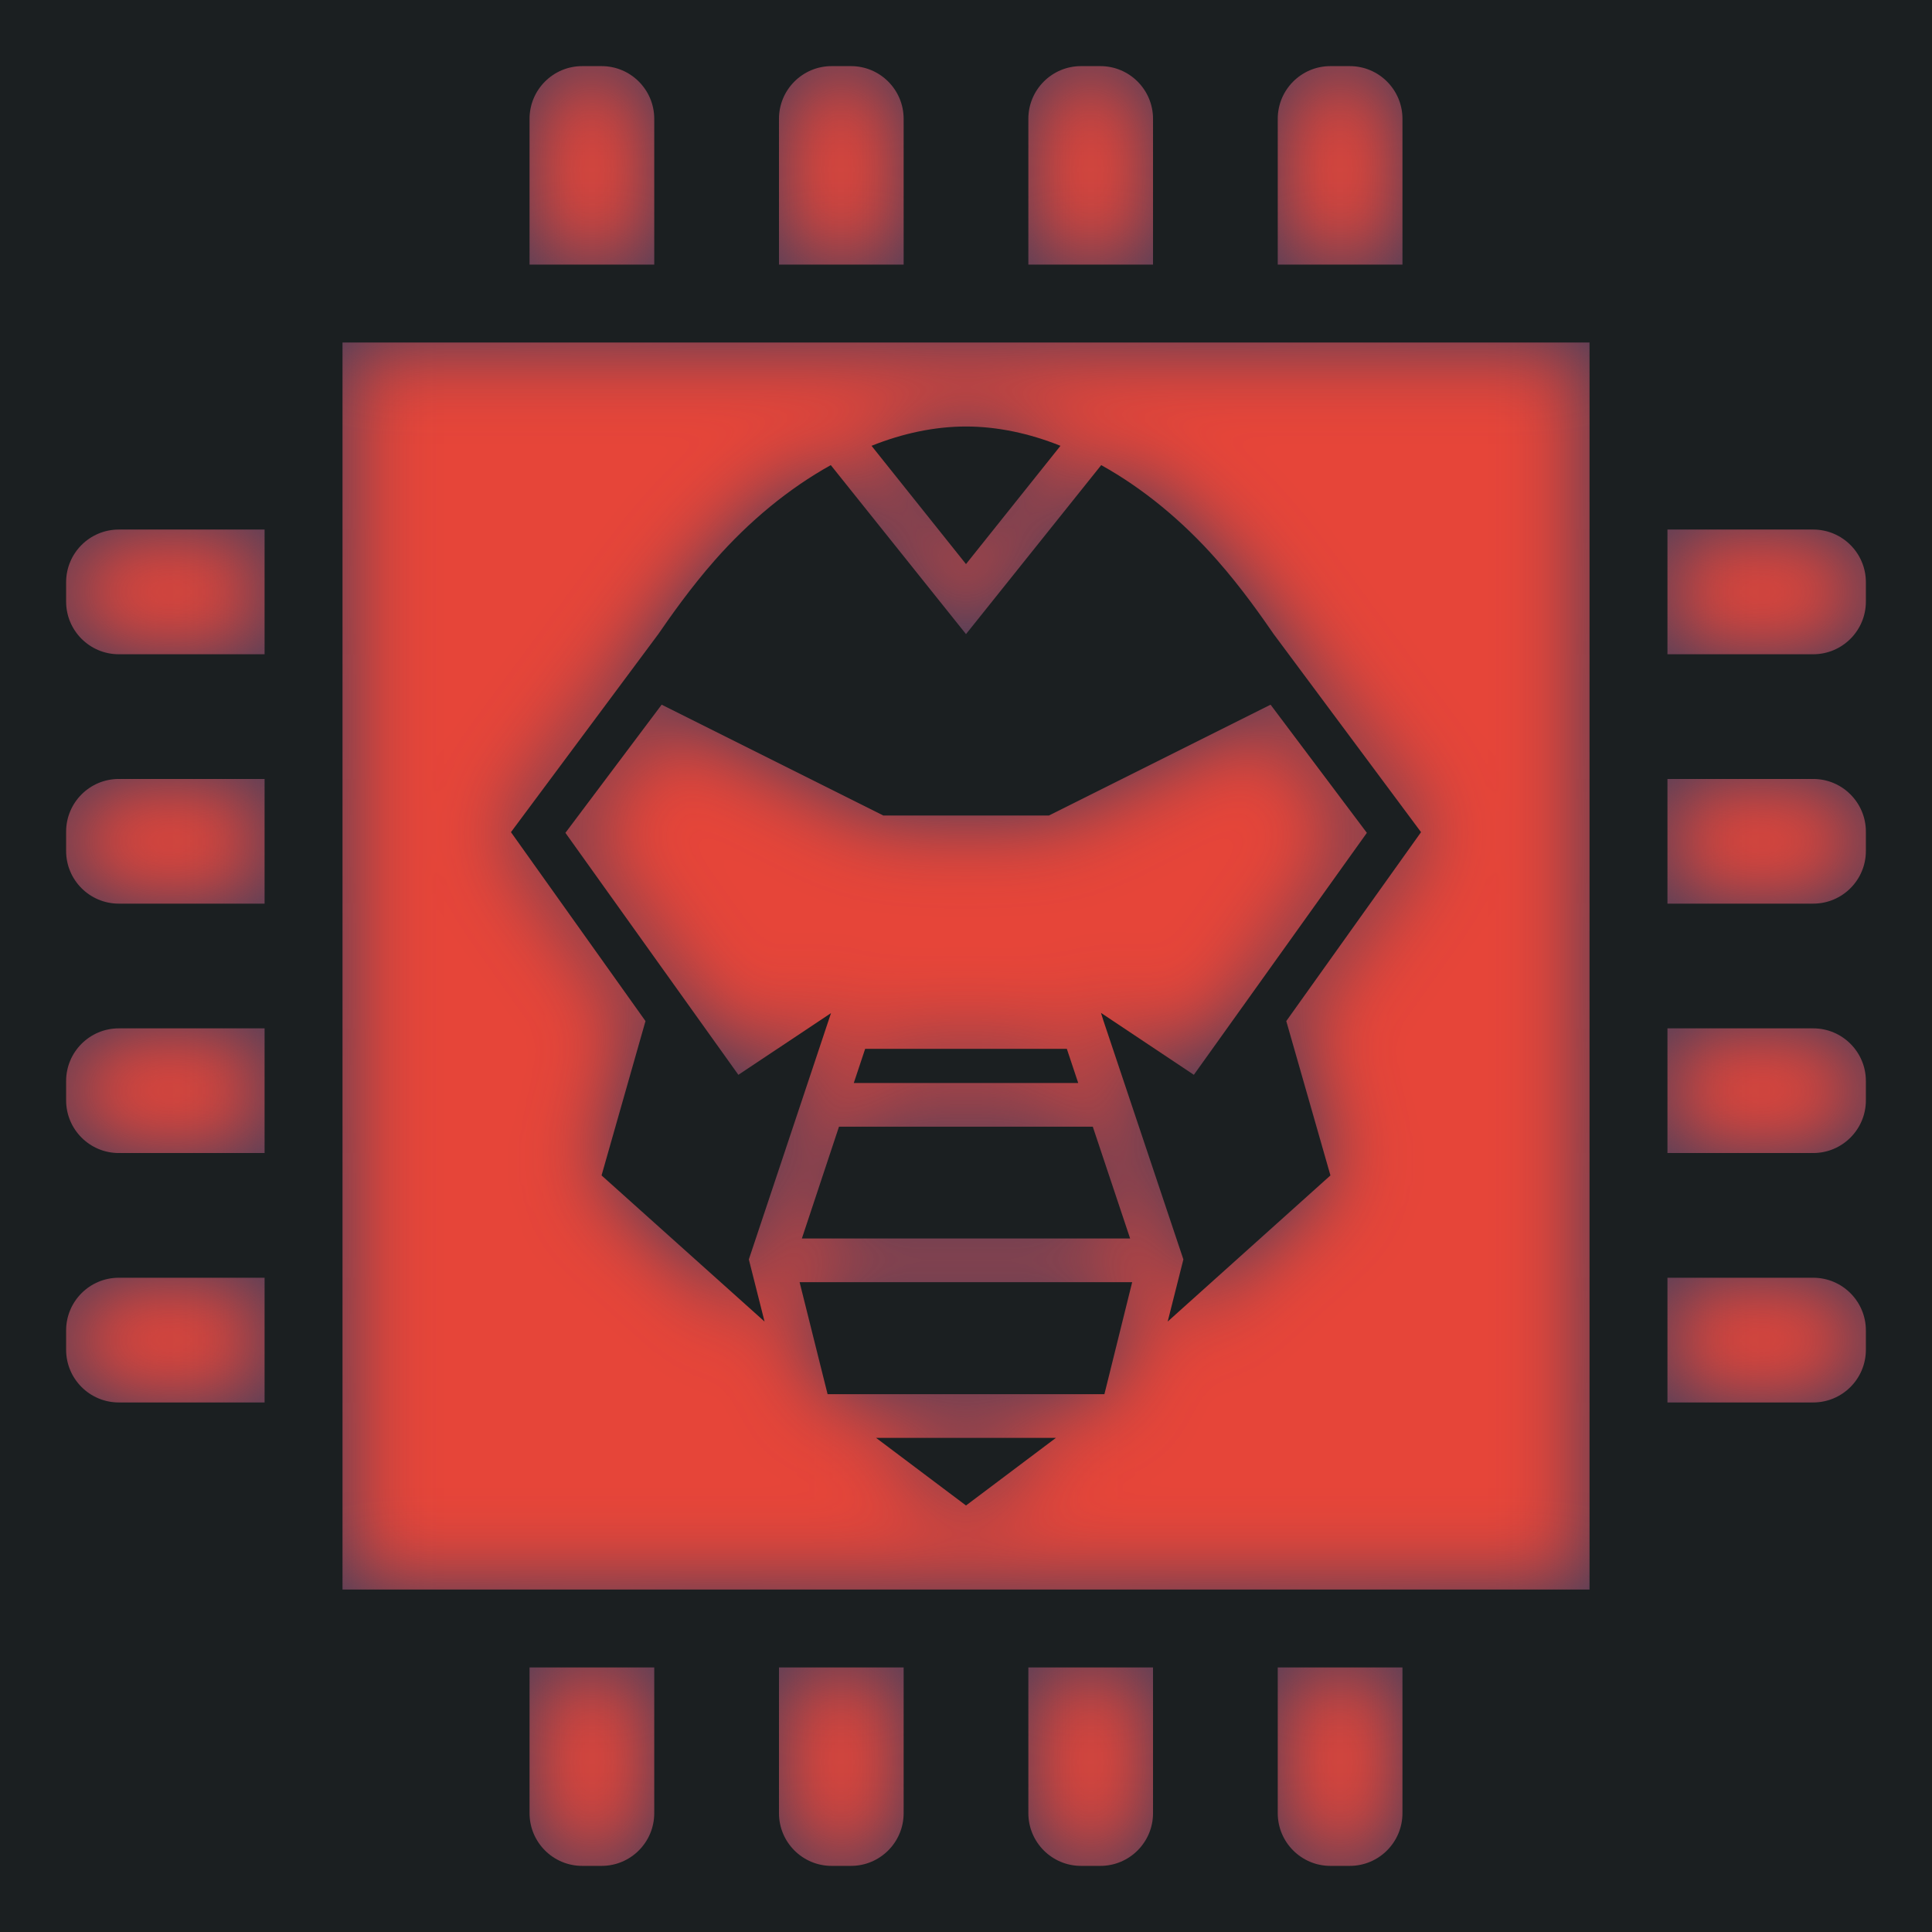
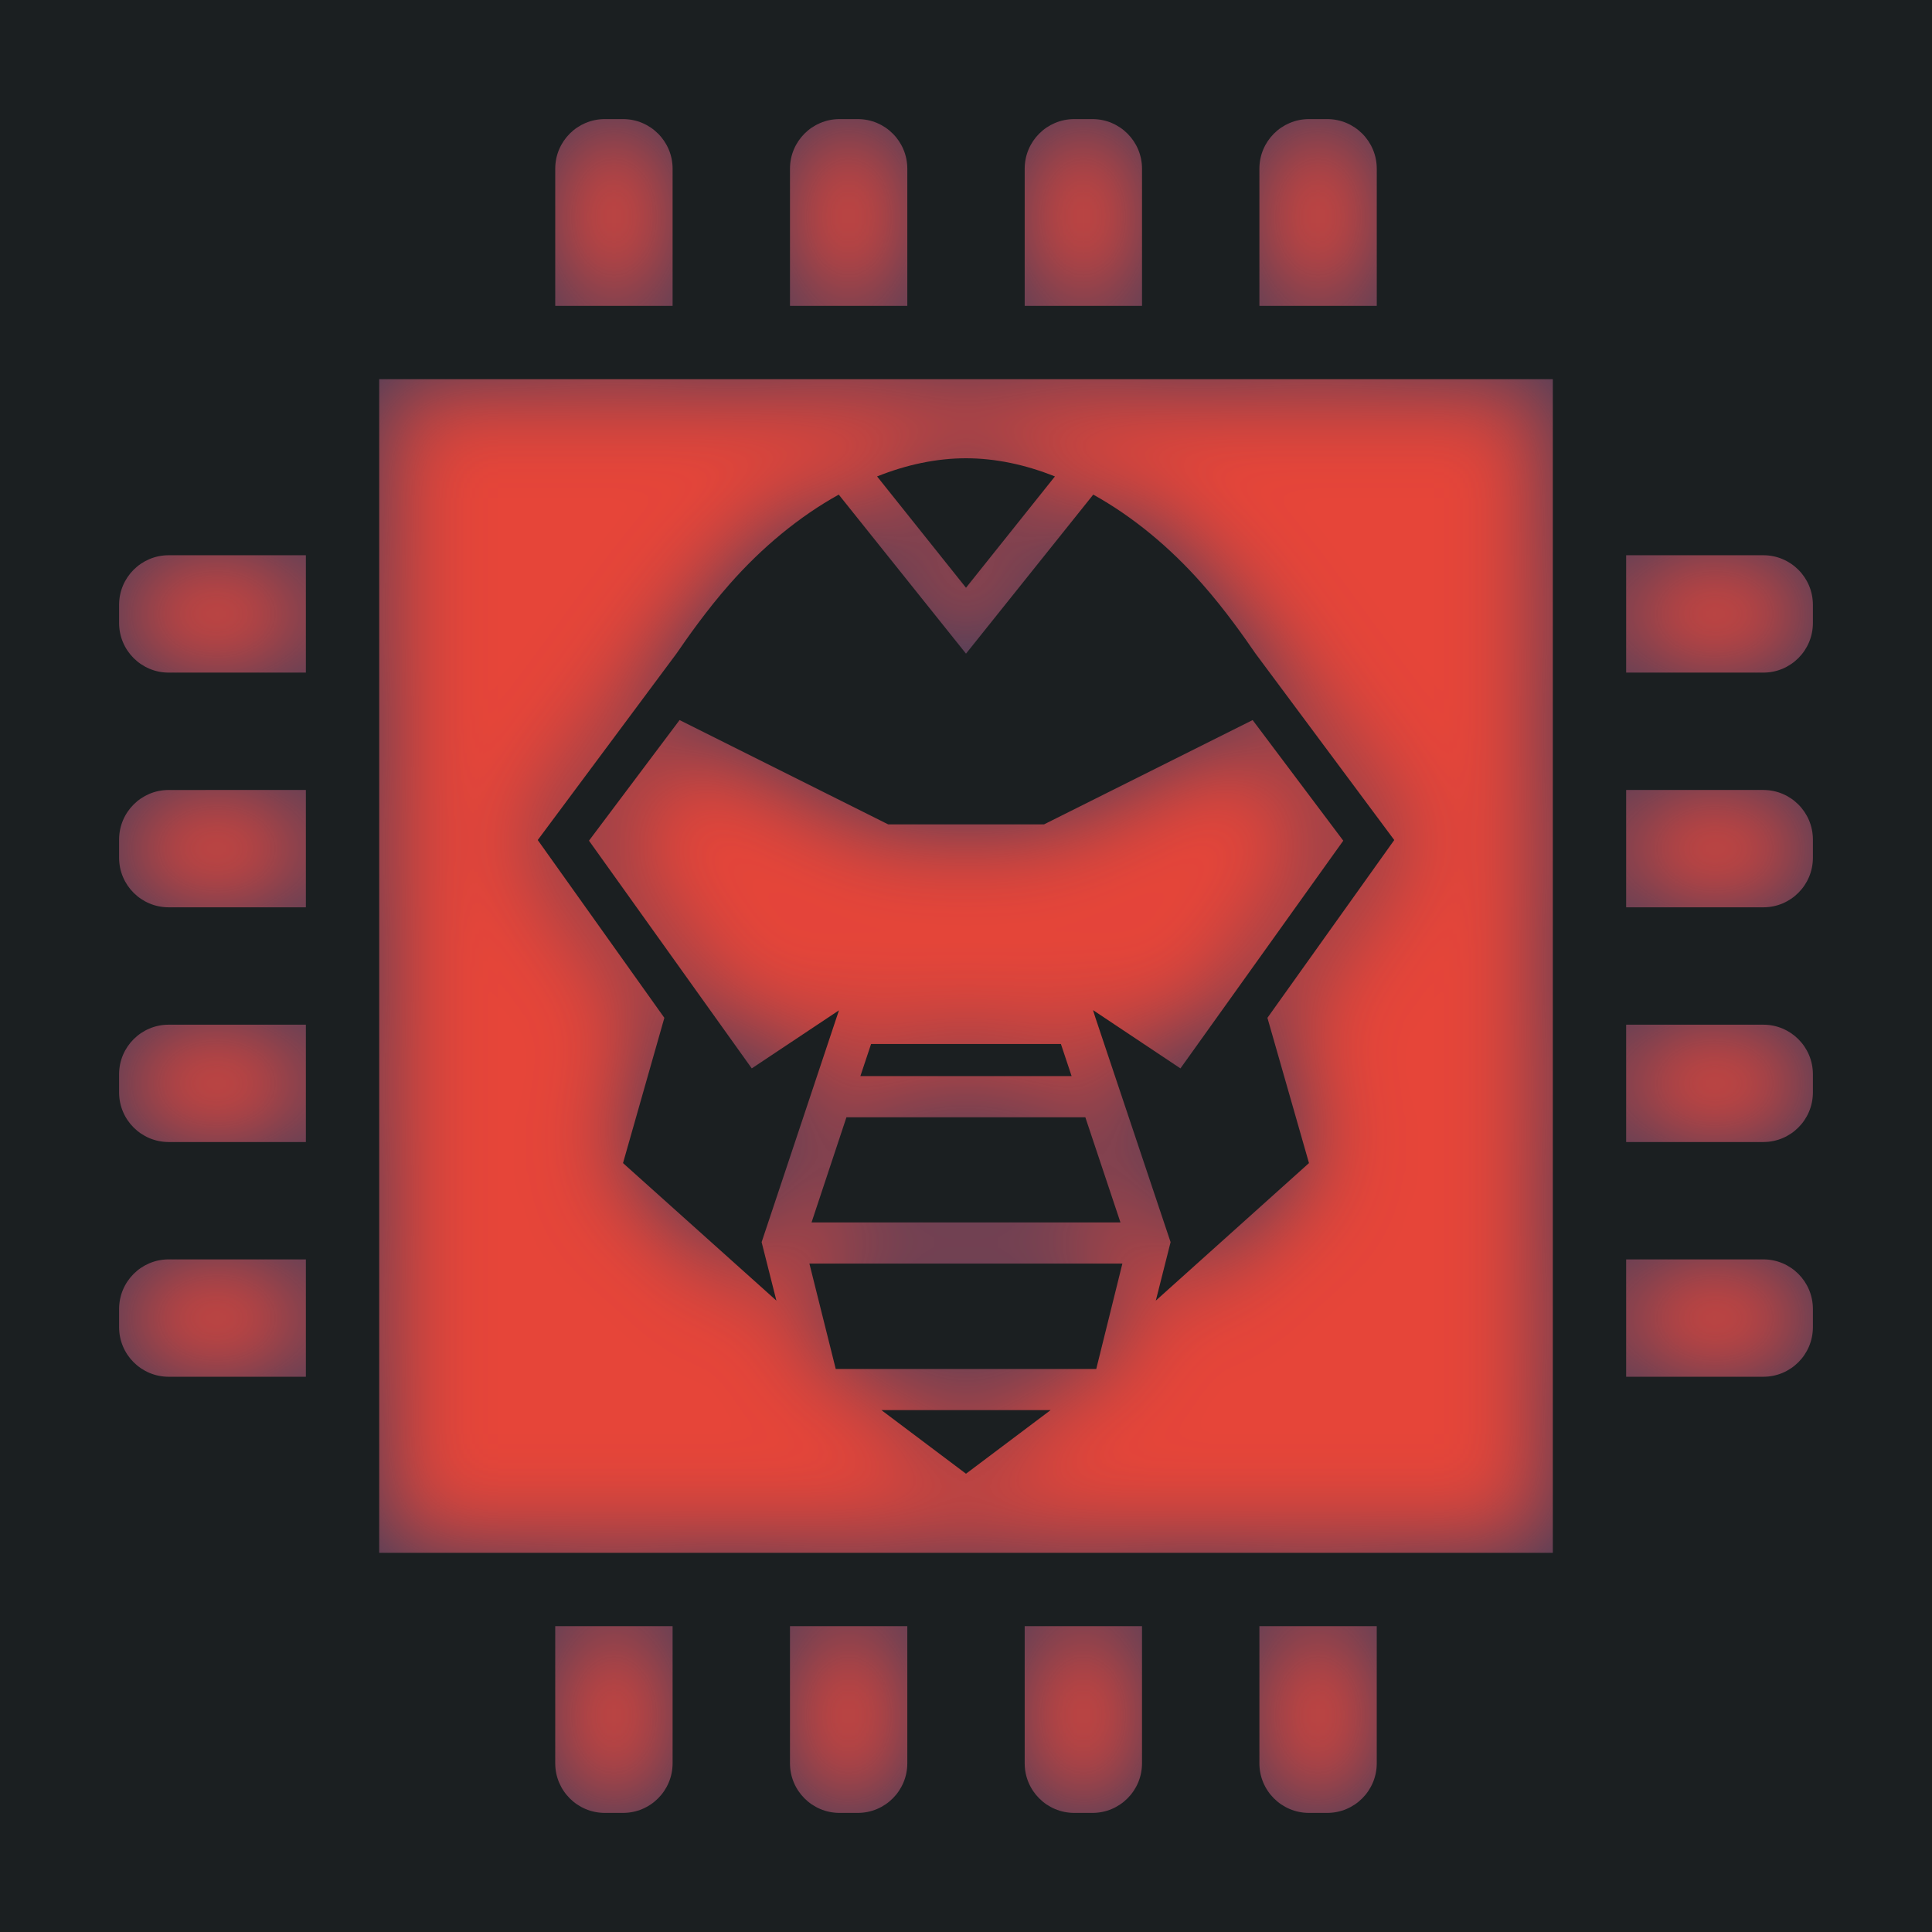
- <svg xmlns="http://www.w3.org/2000/svg" version="1.2" id="Layer_1" x="0px" y="0px" viewBox="-421 153 512 512" xml:space="preserve" width="512" height="512">
-   <defs id="defs7">
-     <filter style="color-interpolation-filters:sRGB;" id="filter980" x="-0.192" y="-0.155" width="1.374" height="1.301">
-       <feFlood flood-opacity="1" flood-color="rgb(58,63,94)" result="flood" id="feFlood970" />
-       <feComposite in="flood" in2="SourceGraphic" operator="out" result="composite1" id="feComposite972" />
-       <feGaussianBlur in="composite1" stdDeviation="15" result="blur" id="feGaussianBlur974" />
-       <feOffset dx="0" dy="0" result="offset" id="feOffset976" />
-       <feComposite in="offset" in2="SourceGraphic" operator="atop" result="composite2" id="feComposite978" />
-     </filter>
-     <filter style="color-interpolation-filters:sRGB;" id="filter1066" x="-0.059" y="-0.048" width="1.119" height="1.096">
-       <feFlood flood-opacity="1" flood-color="rgb(58,63,94)" result="flood" id="feFlood1056" />
-       <feComposite in="flood" in2="SourceGraphic" operator="out" result="composite1" id="feComposite1058" />
-       <feGaussianBlur in="composite1" stdDeviation="9.788" result="blur" id="feGaussianBlur1060" />
-       <feOffset dx="0" dy="0" result="offset" id="feOffset1062" />
-       <feComposite in="offset" in2="SourceGraphic" operator="atop" result="composite2" id="feComposite1064" />
-     </filter>
-     <filter style="color-interpolation-filters:sRGB;" id="filter3800" x="-0.061" y="-0.061" width="1.123" height="1.123">
-       <feFlood flood-opacity="1" flood-color="rgb(58,63,94)" result="flood" id="feFlood3790" />
-       <feComposite in="flood" in2="SourceGraphic" operator="out" result="composite1" id="feComposite3792" />
-       <feGaussianBlur in="composite1" stdDeviation="12.098" result="blur" id="feGaussianBlur3794" />
-       <feOffset dx="0" dy="0" result="offset" id="feOffset3796" />
-       <feComposite in="offset" in2="SourceGraphic" operator="atop" result="composite2" id="feComposite3798" />
-     </filter>
-     <filter style="color-interpolation-filters:sRGB;" id="filter4260" x="-0.057" y="-0.057" width="1.113" height="1.113">
-       <feFlood flood-opacity="1" flood-color="rgb(58,63,94)" result="flood" id="feFlood4250" />
-       <feComposite in="flood" in2="SourceGraphic" operator="out" result="composite1" id="feComposite4252" />
-       <feGaussianBlur in="composite1" stdDeviation="12.1" result="blur" id="feGaussianBlur4254" />
-       <feOffset dx="0" dy="0" result="offset" id="feOffset4256" />
-       <feComposite in="offset" in2="SourceGraphic" operator="atop" result="composite2" id="feComposite4258" />
-     </filter>
-     <filter style="color-interpolation-filters:sRGB;" id="filter893" x="-0.099" y="-0.077" width="1.198" height="1.153">
-       <feFlood flood-opacity="1" flood-color="rgb(58,63,94)" result="flood" id="feFlood883" />
-       <feComposite in="flood" in2="SourceGraphic" operator="out" result="composite1" id="feComposite885" />
-       <feGaussianBlur in="composite1" stdDeviation="15" result="blur" id="feGaussianBlur887" />
-       <feOffset dx="0" dy="0" result="offset" id="feOffset889" />
-       <feComposite in="offset" in2="SourceGraphic" operator="atop" result="composite2" id="feComposite891" />
-     </filter>
-     <filter style="color-interpolation-filters:sRGB;" id="filter893-7" x="-0.16" y="-0.161" width="1.312" height="1.314">
-       <feFlood flood-opacity="1" flood-color="rgb(58,63,94)" result="flood" id="feFlood883-7" />
-       <feComposite in="flood" in2="SourceGraphic" operator="out" result="composite1" id="feComposite885-5" />
-       <feGaussianBlur in="composite1" stdDeviation="15" result="blur" id="feGaussianBlur887-4" />
-       <feOffset dx="0" dy="0" result="offset" id="feOffset889-8" />
-       <feComposite in="offset" in2="SourceGraphic" operator="atop" result="composite2" id="feComposite891-1" />
-     </filter>
-     <filter style="color-interpolation-filters:sRGB;" id="filter937" x="-0.075" y="-0.075" width="1.149" height="1.15">
-       <feFlood flood-opacity="1" flood-color="rgb(58,63,94)" result="flood" id="feFlood927" />
-       <feComposite in="flood" in2="SourceGraphic" operator="out" result="composite1" id="feComposite929" />
-       <feGaussianBlur in="composite1" stdDeviation="14.772" result="blur" id="feGaussianBlur931" />
-       <feOffset dx="0" dy="0" result="offset" id="feOffset933" />
-       <feComposite in="offset" in2="SourceGraphic" operator="atop" result="composite2" id="feComposite935" />
-     </filter>
-     <filter style="color-interpolation-filters:sRGB;" id="filter887" x="-0.161" y="-0.162" width="1.313" height="1.316">
-       <feFlood flood-opacity="1" flood-color="rgb(58,63,94)" result="flood" id="feFlood877" />
-       <feComposite in="flood" in2="SourceGraphic" operator="out" result="composite1" id="feComposite879" />
-       <feGaussianBlur in="composite1" stdDeviation="15" result="blur" id="feGaussianBlur881" />
-       <feOffset dx="0" dy="0" result="offset" id="feOffset883" />
-       <feComposite in="offset" in2="SourceGraphic" operator="atop" result="composite2" id="feComposite885-2" />
-     </filter>
-     <filter style="color-interpolation-filters:sRGB;" id="filter937-8" x="-0.059" y="-0.06" width="1.119" height="1.12">
-       <feFlood flood-opacity="1" flood-color="rgb(58,63,94)" result="flood" id="feFlood927-9" />
-       <feComposite in="flood" in2="SourceGraphic" operator="out" result="composite1" id="feComposite929-3" />
-       <feGaussianBlur in="composite1" stdDeviation="11.723" result="blur" id="feGaussianBlur931-6" />
-       <feOffset dx="0" dy="0" result="offset" id="feOffset933-8" />
-       <feComposite in="offset" in2="SourceGraphic" operator="atop" result="composite2" id="feComposite935-0" />
-     </filter>
-     <filter style="color-interpolation-filters:sRGB;" id="filter893-1" x="-0.162" y="-0.161" width="1.315" height="1.314">
-       <feFlood flood-opacity="1" flood-color="rgb(58,63,94)" result="flood" id="feFlood883-0" />
-       <feComposite in="flood" in2="SourceGraphic" operator="out" result="composite1" id="feComposite885-51" />
-       <feGaussianBlur in="composite1" stdDeviation="15" result="blur" id="feGaussianBlur887-1" />
-       <feOffset dx="0" dy="0" result="offset" id="feOffset889-0" />
-       <feComposite in="offset" in2="SourceGraphic" operator="atop" result="composite2" id="feComposite891-8" />
-     </filter>
-     <filter style="color-interpolation-filters:sRGB;" id="filter937-5" x="-0.063" y="-0.063" width="1.127" height="1.126">
-       <feFlood flood-opacity="1" flood-color="rgb(58,63,94)" result="flood" id="feFlood927-0" />
-       <feComposite in="flood" in2="SourceGraphic" operator="out" result="composite1" id="feComposite929-6" />
-       <feGaussianBlur in="composite1" stdDeviation="12.382" result="blur" id="feGaussianBlur931-4" />
-       <feOffset dx="0" dy="0" result="offset" id="feOffset933-6" />
-       <feComposite in="offset" in2="SourceGraphic" operator="atop" result="composite2" id="feComposite935-2" />
-     </filter>
-     <filter style="color-interpolation-filters:sRGB;" id="filter893-8" x="-0.157" y="-0.157" width="1.305" height="1.305">
-       <feFlood flood-opacity="1" flood-color="rgb(58,63,94)" result="flood" id="feFlood883-6" />
-       <feComposite in="flood" in2="SourceGraphic" operator="out" result="composite1" id="feComposite885-28" />
-       <feGaussianBlur in="composite1" stdDeviation="15" result="blur" id="feGaussianBlur887-47" />
-       <feOffset dx="0" dy="0" result="offset" id="feOffset889-2" />
-       <feComposite in="offset" in2="SourceGraphic" operator="atop" result="composite2" id="feComposite891-4" />
-     </filter>
-     <filter style="color-interpolation-filters:sRGB;" id="filter1451" x="-0.074" y="-0.074" width="1.148" height="1.148">
-       <feFlood flood-opacity="1" flood-color="rgb(58,63,94)" result="flood" id="feFlood1441" />
-       <feComposite in="flood" in2="SourceGraphic" operator="out" result="composite1" id="feComposite1443" />
-       <feGaussianBlur in="composite1" stdDeviation="14.95" result="blur" id="feGaussianBlur1445" />
-       <feOffset dx="0" dy="0" result="offset" id="feOffset1447" />
-       <feComposite in="offset" in2="SourceGraphic" operator="atop" result="composite2" id="feComposite1449" />
-     </filter>
-     <filter style="color-interpolation-filters:sRGB;" id="filter893-6" x="-0.19" y="-0.16" width="1.37" height="1.312">
-       <feFlood flood-opacity="1" flood-color="rgb(58,63,94)" result="flood" id="feFlood883-2" />
-       <feComposite in="flood" in2="SourceGraphic" operator="out" result="composite1" id="feComposite885-9" />
-       <feGaussianBlur in="composite1" stdDeviation="15" result="blur" id="feGaussianBlur887-9" />
-       <feOffset dx="0" dy="0" result="offset" id="feOffset889-08" />
-       <feComposite in="offset" in2="SourceGraphic" operator="atop" result="composite2" id="feComposite891-13" />
-     </filter>
-     <filter style="color-interpolation-filters:sRGB;" id="filter937-1" x="-0.057" y="-0.048" width="1.114" height="1.096">
-       <feFlood flood-opacity="1" flood-color="rgb(58,63,94)" result="flood" id="feFlood927-1" />
-       <feComposite in="flood" in2="SourceGraphic" operator="out" result="composite1" id="feComposite929-0" />
-       <feGaussianBlur in="composite1" stdDeviation="9.472" result="blur" id="feGaussianBlur931-3" />
-       <feOffset dx="0" dy="0" result="offset" id="feOffset933-4" />
-       <feComposite in="offset" in2="SourceGraphic" operator="atop" result="composite2" id="feComposite935-03" />
+ <svg xmlns="http://www.w3.org/2000/svg" version="1.2" id="Layer_1" x="0px" y="0px" viewBox="0 0 512 512" xml:space="preserve" width="512" height="512">
+   <defs id="defs1">
+     <filter style="color-interpolation-filters:sRGB;" id="filter2" x="-0.07" y="-0.07" width="1.141" height="1.141">
+       <feFlood result="flood" in="SourceGraphic" flood-opacity="1" flood-color="rgb(58,63,94)" id="feFlood1" />
+       <feGaussianBlur result="blur" in="SourceGraphic" stdDeviation="15" id="feGaussianBlur1" />
+       <feOffset result="offset" in="blur" dx="0" dy="0" id="feOffset1" />
+       <feComposite result="comp1" operator="out" in="flood" in2="offset" id="feComposite1" />
+       <feComposite result="comp2" operator="atop" in="comp1" in2="SourceGraphic" id="feComposite2" />
    </filter>
  </defs>
-   <g id="g439" transform="translate(-421,153)" style="fill:#1b1f21;fill-opacity:1">
-     <g id="g8" style="fill:#1b1f21;fill-opacity:1">
- </g>
-     <g id="g10" style="fill:#1b1f21;fill-opacity:1">
- </g>
-     <g id="g12" style="fill:#1b1f21;fill-opacity:1">
- </g>
-     <g id="g14" style="fill:#1b1f21;fill-opacity:1">
- </g>
-     <g id="g16" style="fill:#1b1f21;fill-opacity:1">
- </g>
-     <g id="g18" style="fill:#1b1f21;fill-opacity:1">
- </g>
-     <g id="g20" style="fill:#1b1f21;fill-opacity:1">
- </g>
-     <g id="g22" style="fill:#1b1f21;fill-opacity:1">
- </g>
-     <g id="g24" style="fill:#1b1f21;fill-opacity:1">
- </g>
-     <g id="g26" style="fill:#1b1f21;fill-opacity:1">
- </g>
-     <g id="g28" style="fill:#1b1f21;fill-opacity:1">
- </g>
-     <g id="g30" style="fill:#1b1f21;fill-opacity:1">
- </g>
-     <g id="g32" style="fill:#1b1f21;fill-opacity:1">
- </g>
-     <g id="g34" style="fill:#1b1f21;fill-opacity:1">
- </g>
-     <g id="g36" style="fill:#1b1f21;fill-opacity:1">
- </g>
-     <g id="g1182" transform="translate(131.2651,78.46136)" style="fill:#1b1f21;fill-opacity:1">
-       <g id="g14-6" style="fill:#1b1f21;fill-opacity:1">
- </g>
-       <g id="g16-7" style="fill:#1b1f21;fill-opacity:1">
- </g>
-       <g id="g18-5" style="fill:#1b1f21;fill-opacity:1">
- </g>
-       <g id="g20-3" style="fill:#1b1f21;fill-opacity:1">
- </g>
-       <g id="g22-5" style="fill:#1b1f21;fill-opacity:1">
- </g>
-       <g id="g24-6" style="fill:#1b1f21;fill-opacity:1">
- </g>
-       <g id="g26-2" style="fill:#1b1f21;fill-opacity:1">
- </g>
-       <g id="g28-9" style="fill:#1b1f21;fill-opacity:1">
- </g>
-       <g id="g30-1" style="fill:#1b1f21;fill-opacity:1">
- </g>
-       <g id="g32-27" style="fill:#1b1f21;fill-opacity:1">
- </g>
-       <g id="g34-09" style="fill:#1b1f21;fill-opacity:1">
- </g>
-       <g id="g36-3" style="fill:#1b1f21;fill-opacity:1">
- </g>
-       <g id="g38" style="fill:#1b1f21;fill-opacity:1">
- </g>
-       <g id="g40" style="fill:#1b1f21;fill-opacity:1">
- </g>
-       <g id="g42" style="fill:#1b1f21;fill-opacity:1">
- </g>
-       <g id="g541" transform="translate(26.04745,-8.002671)" style="fill:#1b1f21;fill-opacity:1">
-         <g id="g20-6" style="fill:#1b1f21;fill-opacity:1">
- </g>
-         <g id="g22-7" style="fill:#1b1f21;fill-opacity:1">
- </g>
-         <g id="g24-5" style="fill:#1b1f21;fill-opacity:1">
- </g>
-         <g id="g26-3" style="fill:#1b1f21;fill-opacity:1">
- </g>
-         <g id="g28-5" style="fill:#1b1f21;fill-opacity:1">
- </g>
-         <g id="g30-6" style="fill:#1b1f21;fill-opacity:1">
- </g>
-         <g id="g32-2" style="fill:#1b1f21;fill-opacity:1">
- </g>
-         <g id="g34-9" style="fill:#1b1f21;fill-opacity:1">
- </g>
-         <g id="g36-1" style="fill:#1b1f21;fill-opacity:1">
- </g>
-         <g id="g38-2" style="fill:#1b1f21;fill-opacity:1">
- </g>
-         <g id="g40-7" style="fill:#1b1f21;fill-opacity:1">
- </g>
-         <g id="g42-0" style="fill:#1b1f21;fill-opacity:1">
- </g>
-         <g id="g44" style="fill:#1b1f21;fill-opacity:1">
- </g>
-         <g id="g46" style="fill:#1b1f21;fill-opacity:1">
- </g>
-         <g id="g48" style="fill:#1b1f21;fill-opacity:1">
- </g>
-         <g id="g319" transform="translate(-157.3126,-70.45869)" style="fill:#1b1f21;fill-opacity:1">
-           <g id="g949" style="fill:#1b1f21;fill-opacity:1">
-             <path d="M 0,0 H 512 V 512 H 0 Z" fill="#b90202" fill-opacity="1" id="path902" style="fill:#1b1f21;fill-opacity:1" />
-             <g id="g1524" transform="matrix(0.6529937,0.6509531,-0.6509531,0.6529937,760.9603,405.168)" style="fill:#1b1f21;fill-opacity:1">
-               <g class="" id="g1513" style="fill:#1b1f21;fill-opacity:1" />
-             </g>
-             <g id="g1741" transform="matrix(0.7314895,-0.7251916,0.7251916,0.7314895,174.7217,-127.5294)" style="fill:#1b1f21;fill-opacity:1">
-               <g class="" id="g1730" style="fill:#1b1f21;fill-opacity:1" />
-             </g>
-           </g>
-           <g id="g10-6" style="fill:#1b1f21;fill-opacity:1">
- </g>
-           <g id="g12-7" style="fill:#1b1f21;fill-opacity:1">
- </g>
-           <g id="g14-9" style="fill:#1b1f21;fill-opacity:1">
- </g>
-           <g id="g16-5" style="fill:#1b1f21;fill-opacity:1">
- </g>
-           <g id="g18-3" style="fill:#1b1f21;fill-opacity:1">
- </g>
-           <g id="g20-5" style="fill:#1b1f21;fill-opacity:1">
- </g>
-           <g id="g22-6" style="fill:#1b1f21;fill-opacity:1">
- </g>
-           <g id="g24-2" style="fill:#1b1f21;fill-opacity:1">
- </g>
-           <g id="g26-9" style="fill:#1b1f21;fill-opacity:1">
- </g>
-           <g id="g28-1" style="fill:#1b1f21;fill-opacity:1">
- </g>
-           <g id="g30-2" style="fill:#1b1f21;fill-opacity:1">
- </g>
-           <g id="g32-7" style="fill:#1b1f21;fill-opacity:1">
- </g>
-           <g id="g34-0" style="fill:#1b1f21;fill-opacity:1">
- </g>
-           <g id="g36-9" style="fill:#1b1f21;fill-opacity:1">
- </g>
-           <g id="g38-3" style="fill:#1b1f21;fill-opacity:1">
- </g>
-         </g>
-       </g>
-     </g>
-     <g id="g1551" transform="matrix(0.5122272,0,0,0.5122272,124.8544,126.0789)" style="fill:#1b1f21;fill-opacity:1">
-       <g id="g1478" style="fill:#1b1f21;fill-opacity:1">
-         <g id="g1476" style="fill:#1b1f21;fill-opacity:1">
- 		
- 	</g>
-       </g>
-       <g id="g1484" style="fill:#1b1f21;fill-opacity:1">
-         <g id="g1482" style="fill:#1b1f21;fill-opacity:1">
- 		
- 	</g>
-       </g>
-       <g id="g1490" style="fill:#1b1f21;fill-opacity:1">
-         <g id="g1488" style="fill:#1b1f21;fill-opacity:1">
- 		
- 	</g>
-       </g>
-       <g id="g1492" style="fill:#1b1f21;fill-opacity:1">
- </g>
-       <g id="g1494" style="fill:#1b1f21;fill-opacity:1">
- </g>
-       <g id="g1496" style="fill:#1b1f21;fill-opacity:1">
- </g>
-       <g id="g1498" style="fill:#1b1f21;fill-opacity:1">
- </g>
-       <g id="g1500" style="fill:#1b1f21;fill-opacity:1">
- </g>
-       <g id="g1502" style="fill:#1b1f21;fill-opacity:1">
- </g>
-       <g id="g1504" style="fill:#1b1f21;fill-opacity:1">
- </g>
-       <g id="g1506" style="fill:#1b1f21;fill-opacity:1">
- </g>
-       <g id="g1508" style="fill:#1b1f21;fill-opacity:1">
- </g>
-       <g id="g1510" style="fill:#1b1f21;fill-opacity:1">
- </g>
-       <g id="g1512" style="fill:#1b1f21;fill-opacity:1">
- </g>
-       <g id="g1514" style="fill:#1b1f21;fill-opacity:1">
- </g>
-       <g id="g1516" style="fill:#1b1f21;fill-opacity:1">
- </g>
-       <g id="g1518" style="fill:#1b1f21;fill-opacity:1">
- </g>
-       <g id="g1520" style="fill:#1b1f21;fill-opacity:1">
- </g>
-     </g>
-   </g>
-   <g id="g2623" transform="matrix(0.3880947,0,0,0.3880947,-267.3774,341.8404)" />
-   <g id="g366" transform="matrix(0.6494255,0,0,0.6494255,-256.6911,316.5475)">
-     <g id="g309">
-       <g id="g307">
- 		
- 		
- 		
- 	</g>
-     </g>
-     <g id="g311">
- </g>
-     <g id="g313">
- </g>
-     <g id="g315">
- </g>
-     <g id="g317">
- </g>
-     <g id="g319-3">
- </g>
-     <g id="g321">
- </g>
-     <g id="g323">
- </g>
-     <g id="g325">
- </g>
-     <g id="g327">
- </g>
-     <g id="g329">
- </g>
-     <g id="g331">
- </g>
-     <g id="g333">
- </g>
-     <g id="g335">
- </g>
-     <g id="g337">
- </g>
-     <g id="g339">
- </g>
-   </g>
-   <g id="g314" transform="matrix(0.3554219,0,0,0.3554219,-255.9877,318.0125)">
-     <g id="g249">
-       <g id="g247">
- 		
- 	</g>
-     </g>
-     <g id="g255">
-       <g id="g253">
- 		
- 	</g>
-     </g>
-     <g id="g257">
- </g>
-     <g id="g259">
- </g>
-     <g id="g261">
- </g>
-     <g id="g263">
- </g>
-     <g id="g265">
- </g>
-     <g id="g267">
- </g>
-     <g id="g269">
- </g>
-     <g id="g271">
- </g>
-     <g id="g273">
- </g>
-     <g id="g275">
- </g>
-     <g id="g277">
- </g>
-     <g id="g279">
- </g>
-     <g id="g281">
- </g>
-     <g id="g283">
- </g>
-     <g id="g285">
- </g>
-   </g>
-   <g style="fill:#000000" id="g1111" transform="matrix(3.723832,0,0,3.723832,-258.0958,310.3184)" />
-   <g style="fill:#000000" id="g1846" transform="matrix(0.3894442,0,0,0.3894442,-264.6975,331.6525)">
-     <g id="g1719">
-       <g id="g1717">
- 		
- 	</g>
-     </g>
-     <g id="g1725">
-       <g id="g1723">
- 		
- 	</g>
-     </g>
-     <g id="g1731">
-       <g id="g1729">
- 		
- 	</g>
-     </g>
-     <g id="g1737">
-       <g id="g1735">
- 		
- 	</g>
-     </g>
-     <g id="g1743">
-       <g id="g1741-6">
- 		
- 	</g>
-     </g>
-     <g id="g1749">
-       <g id="g1747">
- 		
- 	</g>
-     </g>
-     <g id="g1755">
-       <g id="g1753">
- 		
- 	</g>
-     </g>
-     <g id="g1761">
-       <g id="g1759">
- 		
- 	</g>
-     </g>
-     <g id="g1767">
-       <g id="g1765">
- 		
- 	</g>
-     </g>
-     <g id="g1773">
-       <g id="g1771">
- 		
- 	</g>
-     </g>
-     <g id="g1779">
-       <g id="g1777">
- 		
- 	</g>
-     </g>
-     <g id="g1785">
-       <g id="g1783">
- 		
- 	</g>
-     </g>
-     <g id="g1791">
-       <g id="g1789">
- 		
- 	</g>
-     </g>
-     <g id="g1797">
-       <g id="g1795">
- 		
- 	</g>
-     </g>
-   </g>
-   <style type="text/css" id="style4077">
- 	.st0{fill:#000000;}
- </style>
-   <g id="g4113" transform="matrix(0.9315556,0,0,0.9315556,-403.4782,170.5218)" style="fill:#e64539;fill-opacity:1;filter:url(#filter4260)">
-     <path class="st0" d="M 167.314,14.993 C 167.314,6.712 160.603,0 152.332,0 h -5.514 c -8.27,0 -14.982,6.712 -14.982,14.993 V 56.46 h 35.478 z" id="path4079" style="fill:#e64539;fill-opacity:1" />
-     <path class="st0" d="M 238.261,14.993 C 238.261,6.712 231.549,0 223.279,0 h -5.504 c -8.271,0 -14.982,6.712 -14.982,14.993 V 56.46 h 35.468 V 14.993 Z" id="path4081" style="fill:#e64539;fill-opacity:1" />
-     <path class="st0" d="M 309.207,14.993 C 309.207,6.712 302.496,0 294.225,0 h -5.504 C 280.45,0 273.739,6.712 273.739,14.993 V 56.46 h 35.468 z" id="path4083" style="fill:#e64539;fill-opacity:1" />
-     <path class="st0" d="M 380.164,14.993 C 380.164,6.712 373.452,0 365.182,0 h -5.514 c -8.271,0 -14.982,6.712 -14.982,14.993 V 56.46 h 35.478 V 14.993 Z" id="path4085" style="fill:#e64539;fill-opacity:1" />
-     <path class="st0" d="m 131.836,497.007 c 0,8.281 6.712,14.993 14.982,14.993 h 5.514 c 8.27,0 14.982,-6.712 14.982,-14.993 V 455.55 h -35.478 z" id="path4087" style="fill:#e64539;fill-opacity:1" />
-     <path class="st0" d="m 202.793,497.007 c 0,8.281 6.711,14.993 14.982,14.993 h 5.504 c 8.271,0 14.982,-6.712 14.982,-14.993 V 455.55 h -35.468 z" id="path4089" style="fill:#e64539;fill-opacity:1" />
-     <path class="st0" d="m 273.739,497.007 c 0,8.281 6.711,14.993 14.982,14.993 h 5.504 c 8.271,0 14.982,-6.712 14.982,-14.993 V 455.55 h -35.468 z" id="path4091" style="fill:#e64539;fill-opacity:1" />
-     <path class="st0" d="m 344.685,497.007 c 0,8.281 6.712,14.993 14.982,14.993 h 5.514 c 8.27,0 14.982,-6.712 14.982,-14.993 V 455.55 h -35.478 z" id="path4093" style="fill:#e64539;fill-opacity:1" />
-     <path class="st0" d="m 497.017,131.836 h -41.466 v 35.478 h 41.466 c 8.272,0 14.982,-6.711 14.982,-14.992 v -5.494 c 0,-8.281 -6.71,-14.992 -14.982,-14.992 z" id="path4095" style="fill:#e64539;fill-opacity:1" />
-     <path class="st0" d="m 497.017,202.792 h -41.466 v 35.468 h 41.466 c 8.272,0 14.982,-6.712 14.982,-14.982 v -5.493 c 0,-8.281 -6.71,-14.993 -14.982,-14.993 z" id="path4097" style="fill:#e64539;fill-opacity:1" />
-     <path class="st0" d="m 497.017,273.739 h -41.466 v 35.468 h 41.466 c 8.272,0 14.982,-6.712 14.982,-14.993 v -5.493 c 0,-8.271 -6.71,-14.982 -14.982,-14.982 z" id="path4099" style="fill:#e64539;fill-opacity:1" />
-     <path class="st0" d="m 497.017,344.685 h -41.466 v 35.478 h 41.466 c 8.272,0 14.982,-6.712 14.982,-14.993 v -5.493 c 0,-8.28 -6.71,-14.992 -14.982,-14.992 z" id="path4101" style="fill:#e64539;fill-opacity:1" />
-     <path class="st0" d="m 0.001,146.828 v 5.494 c 0,8.281 6.712,14.992 14.982,14.992 H 56.46 V 131.836 H 14.983 c -8.27,0 -14.982,6.711 -14.982,14.992 z" id="path4103" style="fill:#e64539;fill-opacity:1" />
-     <path class="st0" d="m 0.001,217.786 v 5.493 c 0,8.27 6.712,14.982 14.982,14.982 H 56.46 V 202.793 H 14.983 c -8.27,-0.001 -14.982,6.711 -14.982,14.993 z" id="path4105" style="fill:#e64539;fill-opacity:1" />
-     <path class="st0" d="m 0.001,288.722 v 5.493 c 0,8.281 6.712,14.993 14.982,14.993 H 56.46 V 273.74 H 14.983 c -8.27,-0.001 -14.982,6.71 -14.982,14.982 z" id="path4107" style="fill:#e64539;fill-opacity:1" />
-     <path class="st0" d="m 0.001,359.678 v 5.493 c 0,8.281 6.712,14.993 14.982,14.993 H 56.46 V 344.686 H 14.983 c -8.27,-10e-4 -14.982,6.711 -14.982,14.992 z" id="path4109" style="fill:#e64539;fill-opacity:1" />
-     <path id="path4111" style="fill:#e64539;fill-opacity:1" class="st0" d="M 78.627 78.627 L 78.627 433.381 L 433.381 433.381 L 433.381 78.627 L 78.627 78.627 z M 256 102.525 C 264.936 102.525 274.068 104.482 282.875 108.018 L 256 141.665 L 229.125 108.018 C 237.932 104.482 247.064 102.525 256 102.525 z M 217.535 113.509 L 256 161.585 L 294.465 113.509 C 306.445 120.16 317.714 129.498 327.428 140.539 C 334.422 148.446 340.507 157.181 343.486 161.52 L 385.45 217.923 L 347.113 271.67 L 359.676 315.576 L 313.374 357.15 L 317.842 339.471 L 295.048 271.412 L 294.402 269.341 L 320.821 286.955 L 370.038 218.118 L 342.645 181.66 L 279.572 213.195 L 232.493 213.195 L 169.42 181.66 L 142.04 218.118 L 191.244 286.955 L 217.598 269.404 L 194.221 339.471 L 198.691 357.15 L 152.324 315.576 L 164.822 271.67 L 126.55 217.923 L 168.514 161.52 C 171.493 157.181 177.578 148.446 184.572 140.539 C 194.286 129.498 205.555 120.16 217.535 113.509 z M 227.312 279.572 L 284.688 279.572 L 287.925 289.286 L 224.075 289.286 L 227.312 279.572 z M 219.865 301.719 L 292.07 301.719 L 302.69 333.514 L 209.31 333.514 L 219.865 301.719 z M 208.662 345.947 L 303.273 345.947 L 295.373 377.808 L 216.627 377.808 L 208.662 345.947 z M 230.421 390.241 L 281.579 390.241 L 256 409.475 L 230.421 390.241 z " />
-   </g>
-   <g class="" style="fill:#000000;fill-opacity:1" id="g6" transform="matrix(0.5575513,0,0,0.5575513,-307.7307,266.2724)" />
-   <g class="" transform="matrix(0,-0.5825368,0.5825368,0,-314.1261,558.1291)" id="g6-2" style="fill:#000000;fill-opacity:1" />
-   <g class="" style="fill:#000000;fill-opacity:1" id="g6-5" transform="matrix(0.5780088,0,0,0.5780088,-311.218,265.6819)" />
-   <style type="text/css" id="style10977">
- 	.st0{fill:#000000;}
- </style>
-   <g id="g10983" transform="matrix(0.5516086,0,0,0.5516086,-306.2118,267.7881)">
- 	
- 	
- </g>
-   <g id="g13693" transform="matrix(1.310549,0,0,1.310549,-313.556,260.444)">
- 	
- 	
- </g>
-   <g class="" style="fill:#ffffff;fill-opacity:1" id="g6-9" transform="matrix(0.6032481,0,0,0.6032481,-319.4315,254.5685)" />
- </svg>
+   <path d="M 0,0 H 512 V 512 H 0 Z" fill="#b90202" fill-opacity="1" id="path902" style="display:inline;fill:#1b1f21;fill-opacity:1" />
+   <path id="path4079" style="fill:#e64539;fill-opacity:1;filter:url(#filter2)" class="st0" d="m 146.818,-2.9587605e-4 c -8.27,0 -14.982,6.712 -14.982,14.993 v 41.467 h 35.479 V 14.993 c 0,-8.281 -6.712,-14.993 -14.982,-14.993 z m 70.956,0 c -8.271,0 -14.98,6.712 -14.98,14.993 v 41.467 h 35.467 V 14.993 c 0,-8.281 -6.71,-14.993 -14.98,-14.993 z m 70.946,0 c -8.271,0 -14.98,6.712 -14.98,14.993 v 41.467 h 35.467 V 14.993 c 0,-8.281 -6.709,-14.993 -14.98,-14.993 z m 70.948,0 c -8.271,0 -14.982,6.712 -14.982,14.993 v 41.467 h 35.479 V 14.993 c 0,-8.281 -6.713,-14.993 -14.982,-14.993 z M 78.627,78.627 V 433.381 H 433.381 V 78.627 Z M 256,102.525 c 8.936,0 18.068,1.957 26.875,5.493 L 256,141.665 229.125,108.018 c 8.807,-3.536 17.938,-5.493 26.875,-5.493 z M 217.535,113.509 256,161.585 294.465,113.509 c 11.98,6.651 23.25,15.989 32.963,27.03 6.994,7.907 13.079,16.642 16.058,20.981 l 41.964,56.403 -38.337,53.747 12.563,43.905 -46.302,41.574 4.468,-17.679 -22.795,-68.059 -0.646,-2.071 26.42,17.614 49.216,-68.836 -27.392,-36.458 -63.073,31.535 h -47.08 l -63.073,-31.535 -27.38,36.458 49.204,68.836 26.355,-17.551 -23.377,70.067 4.47,17.679 -46.367,-41.574 12.498,-43.905 -38.272,-53.747 41.964,-56.403 c 2.979,-4.339 9.064,-13.074 16.058,-20.981 9.714,-11.041 20.983,-20.379 32.963,-27.03 z M 14.982,131.836 c -8.27,0 -14.98,6.712 -14.98,14.993 v 5.493 c 0,8.281 6.71,14.993 14.98,14.993 h 41.478 v -35.479 z m 440.568,0 v 35.479 h 41.467 c 8.272,0 14.98,-6.712 14.98,-14.993 v -5.493 c 0,-8.281 -6.708,-14.993 -14.98,-14.993 z m 0,70.956 v 35.469 h 41.467 c 8.272,0 14.98,-6.713 14.98,-14.982 v -5.493 c 0,-8.281 -6.708,-14.993 -14.98,-14.993 z m -440.568,0.002 c -8.27,-0.001 -14.98,6.711 -14.98,14.993 v 5.493 c 0,8.27 6.71,14.98 14.98,14.98 h 41.478 v -35.467 z m 0,70.946 c -8.27,-10e-4 -14.98,6.71 -14.98,14.982 v 5.493 c 0,8.281 6.71,14.993 14.98,14.993 h 41.478 v -35.469 z m 440.568,0 v 35.467 h 41.467 c 8.272,0 14.98,-6.712 14.98,-14.993 v -5.493 c 0,-8.271 -6.708,-14.98 -14.98,-14.98 z m -228.239,5.833 h 57.376 l 3.237,9.714 h -63.851 z m -7.447,22.147 h 72.206 l 10.619,31.795 H 209.31 Z M 14.982,344.685 c -8.27,-10e-4 -14.98,6.712 -14.98,14.993 v 5.493 c 0,8.281 6.71,14.993 14.98,14.993 h 41.478 v -35.479 z m 440.568,0 v 35.477 h 41.467 c 8.272,0 14.98,-6.712 14.98,-14.993 v -5.493 c 0,-8.28 -6.708,-14.991 -14.98,-14.991 z m -246.888,1.262 h 94.61 l -7.9,31.86 h -78.745 z m 21.759,44.293 h 51.158 L 256,409.475 Z m -98.586,65.31 v 41.457 c 0,8.281 6.713,14.993 14.982,14.993 h 5.514 c 8.27,0 14.982,-6.712 14.982,-14.993 v -41.457 z m 70.958,0 v 41.457 c 0,8.281 6.709,14.993 14.98,14.993 h 5.506 c 8.271,0 14.98,-6.712 14.98,-14.993 v -41.457 z m 70.946,0 v 41.457 c 0,8.281 6.709,14.993 14.98,14.993 h 5.506 c 8.271,0 14.98,-6.712 14.98,-14.993 v -41.457 z m 70.946,0 v 41.457 c 0,8.281 6.713,14.993 14.982,14.993 h 5.514 c 8.27,0 14.98,-6.712 14.98,-14.993 v -41.457 z" transform="matrix(0.8767182,0,0,0.8767111,31.56015,31.56199)" />&gt;</svg>
